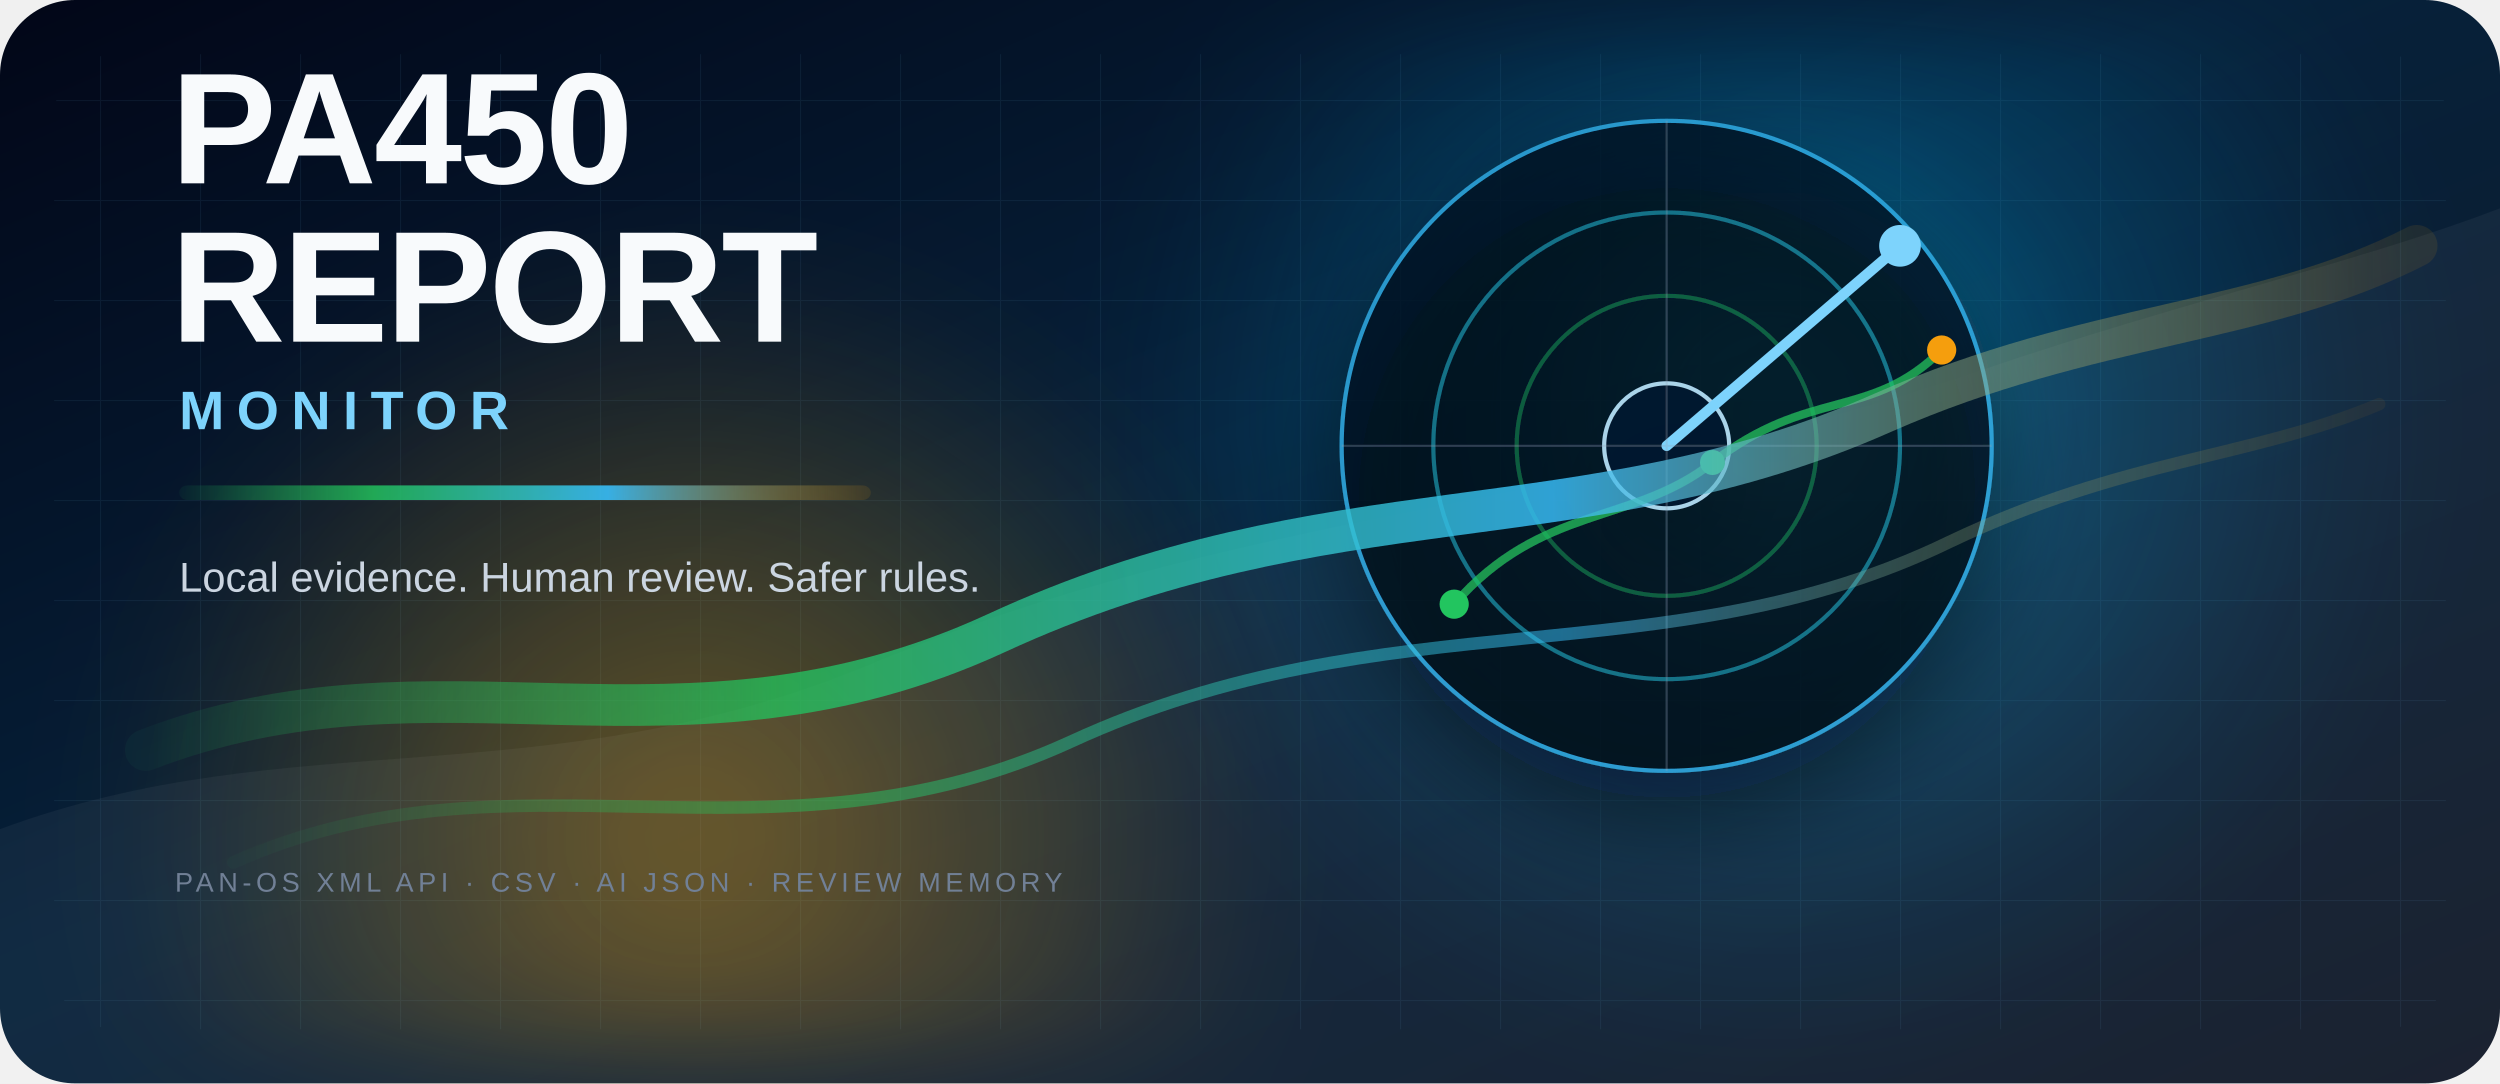
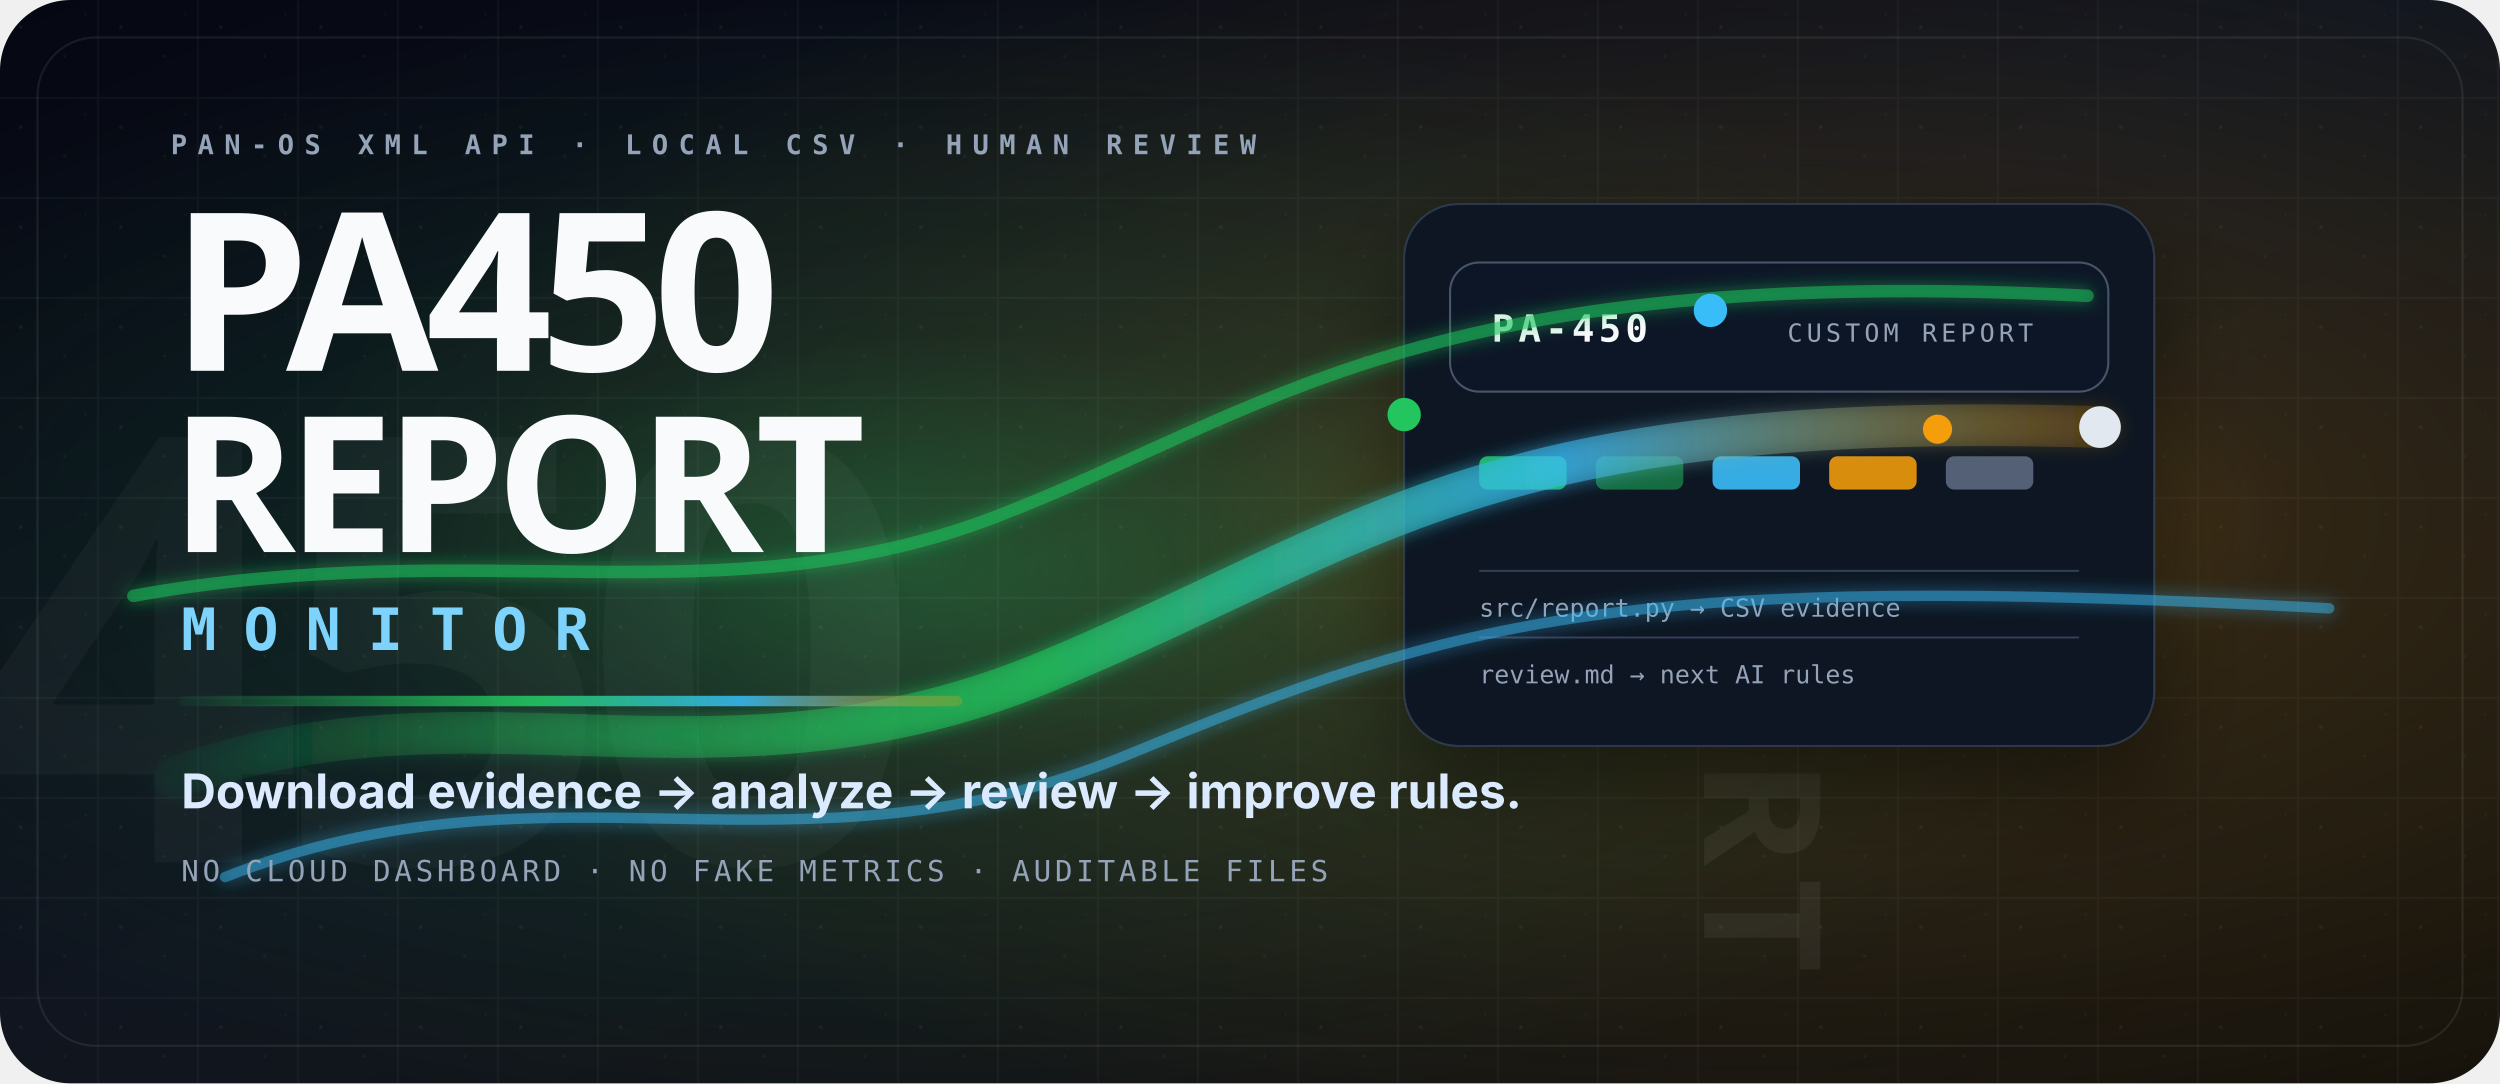
<svg xmlns="http://www.w3.org/2000/svg" width="1200" height="520" viewBox="0 0 1200 520" role="img" aria-labelledby="title desc">
  <defs>
-     <linearGradient id="bg" x1="0" y1="0" x2="1" y2="1">
-       <stop offset="0" stop-color="#020617" />
-       <stop offset="0.45" stop-color="#06213a" />
-       <stop offset="1" stop-color="#111827" />
+     <linearGradient id="paper" x1="0" y1="0" x2="1" y2="1">
+       <stop offset="0" stop-color="#050712" />
+       <stop offset="0.48" stop-color="#10151f" />
+       <stop offset="1" stop-color="#17130b" />
    </linearGradient>
-     <radialGradient id="glowCyan" cx="50%" cy="50%" r="50%">
-       <stop offset="0" stop-color="#22d3ee" stop-opacity="0.75" />
-       <stop offset="0.42" stop-color="#0ea5e9" stop-opacity="0.24" />
-       <stop offset="1" stop-color="#0ea5e9" stop-opacity="0" />
-     </radialGradient>
-     <radialGradient id="glowAmber" cx="50%" cy="50%" r="50%">
-       <stop offset="0" stop-color="#f59e0b" stop-opacity="0.42" />
+     <radialGradient id="amberGlow" cx="70%" cy="48%" r="58%">
+       <stop offset="0" stop-color="#f59e0b" stop-opacity="0.36" />
+       <stop offset="0.38" stop-color="#f59e0b" stop-opacity="0.12" />
      <stop offset="1" stop-color="#f59e0b" stop-opacity="0" />
    </radialGradient>
-     <linearGradient id="horizon" x1="0" y1="0" x2="1" y2="0">
+     <radialGradient id="greenGlow" cx="37%" cy="52%" r="52%">
+       <stop offset="0" stop-color="#22c55e" stop-opacity="0.32" />
+       <stop offset="0.4" stop-color="#22c55e" stop-opacity="0.10" />
+       <stop offset="1" stop-color="#22c55e" stop-opacity="0" />
+     </radialGradient>
+     <linearGradient id="wire" x1="0" y1="0" x2="1" y2="0">
      <stop offset="0" stop-color="#22c55e" stop-opacity="0.05" />
-       <stop offset="0.28" stop-color="#22c55e" stop-opacity="0.82" />
-       <stop offset="0.62" stop-color="#38bdf8" stop-opacity="0.9" />
-       <stop offset="1" stop-color="#f59e0b" stop-opacity="0.1" />
+       <stop offset="0.45" stop-color="#22c55e" stop-opacity="0.9" />
+       <stop offset="0.72" stop-color="#38bdf8" stop-opacity="0.85" />
+       <stop offset="1" stop-color="#f59e0b" stop-opacity="0.25" />
    </linearGradient>
-     <pattern id="grid" width="48" height="48" patternUnits="userSpaceOnUse">
-       <path d="M48 0H0V48" fill="none" stroke="#7dd3fc" stroke-opacity="0.07" />
+     <filter id="softShadow" x="-20%" y="-20%" width="140%" height="140%">
+       <feDropShadow dx="0" dy="18" stdDeviation="22" flood-color="#000000" flood-opacity="0.45" />
+     </filter>
+     <filter id="glow" x="-30%" y="-30%" width="160%" height="160%">
+       <feGaussianBlur stdDeviation="4" result="blur" />
+       <feMerge>
+         <feMergeNode in="blur" />
+         <feMergeNode in="SourceGraphic" />
+       </feMerge>
+     </filter>
+     <pattern id="grain" width="48" height="48" patternUnits="userSpaceOnUse">
+       <path d="M0 47H48M47 0V48" stroke="#ffffff" stroke-opacity="0.035" />
+       <circle cx="10" cy="13" r="0.9" fill="#fff" opacity="0.05" />
+       <circle cx="31" cy="27" r="0.7" fill="#fff" opacity="0.045" />
+       <circle cx="41" cy="7" r="0.6" fill="#fff" opacity="0.035" />
    </pattern>
-     <filter id="blur" x="-45%" y="-45%" width="190%" height="190%">
-       <feGaussianBlur stdDeviation="34" />
-     </filter>
-     <filter id="shadow" x="-35%" y="-35%" width="170%" height="170%">
-       <feDropShadow dx="0" dy="24" stdDeviation="22" flood-color="#020617" flood-opacity="0.62" />
-     </filter>
+     <clipPath id="safe">
+       <rect x="0" y="0" width="1200" height="520" rx="34" />
+     </clipPath>
  </defs>
-   <rect width="1200" height="520" rx="36" fill="url(#bg)" />
-   <rect x="26" y="26" width="1148" height="468" rx="30" fill="url(#grid)" />
-   <circle cx="850" cy="198" r="310" fill="url(#glowCyan)" filter="url(#blur)" />
-   <circle cx="332" cy="402" r="280" fill="url(#glowAmber)" filter="url(#blur)" />
-   <path d="M0 398 C140 346 262 384 420 318 C594 245 756 244 950 178 C1050 144 1132 126 1200 100 L1200 520 L0 520 Z" fill="#ffffff" opacity="0.045" />
-   <g transform="translate(800 214)" filter="url(#shadow)">
-     <circle r="156" fill="#03111f" opacity="0.72" stroke="#38bdf8" stroke-width="2" />
-     <circle r="112" fill="none" stroke="#22d3ee" stroke-width="2" opacity="0.46" />
-     <circle r="72" fill="none" stroke="#22c55e" stroke-width="2" opacity="0.38" />
-     <circle r="30" fill="#071a2f" stroke="#bae6fd" stroke-width="2" opacity="0.9" />
-     <path d="M0 0 L112 -96" stroke="#7dd3fc" stroke-width="5" stroke-linecap="round" />
-     <circle cx="112" cy="-96" r="10" fill="#7dd3fc" />
-     <path d="M0 -156V156 M-156 0H156" stroke="#94a3b8" stroke-opacity="0.28" />
-     <path d="M-102 76 C-60 28 -16 38 22 8 C68 -28 98 -12 132 -46" fill="none" stroke="#22c55e" stroke-width="4" stroke-linecap="round" opacity="0.72" />
-     <circle cx="-102" cy="76" r="7" fill="#22c55e" />
-     <circle cx="22" cy="8" r="6" fill="#22c55e" />
-     <circle cx="132" cy="-46" r="7" fill="#f59e0b" />
-   </g>
-   <path d="M70 360 C210 306 326 374 478 304 C638 230 760 262 904 198 C1004 154 1086 156 1160 118" stroke="url(#horizon)" stroke-width="20" fill="none" stroke-linecap="round" opacity="0.92" />
-   <path d="M112 414 C246 354 370 422 514 356 C666 286 800 326 936 260 C1020 220 1080 220 1142 194" stroke="url(#horizon)" stroke-width="6" fill="none" stroke-linecap="round" opacity="0.58" />
-   <g font-family="WenQuanYi Zen Hei, Microsoft JhengHei, Noto Sans TC, Segoe UI, Arial, sans-serif">
-     <g transform="translate(82 88)">
-       <text x="0" y="0" fill="#f8fafc" font-size="76" font-weight="900" letter-spacing="-1.2">PA450</text>
-       <text x="0" y="76" fill="#f8fafc" font-size="76" font-weight="900" letter-spacing="-1.2">REPORT</text>
-       <text x="4" y="118" fill="#7dd3fc" font-size="26" font-weight="800" letter-spacing="6">MONITOR</text>
-       <rect x="4" y="145" width="332" height="7" rx="4" fill="url(#horizon)" />
-       <text x="4" y="196" fill="#cbd5e1" font-size="20">Local evidence. Human review. Safer rules.</text>
+   <g clip-path="url(#safe)">
+     <rect width="1200" height="520" fill="url(#paper)" />
+     <rect width="1200" height="520" fill="url(#amberGlow)" />
+     <rect width="1200" height="520" fill="url(#greenGlow)" />
+     <rect width="1200" height="520" fill="url(#grain)" />
+     <text x="-18" y="414" font-family="'WenQuanYi Zen Hei', Arial Black, Impact, 'Noto Sans TC', sans-serif" font-size="286" font-weight="900" letter-spacing="-15" fill="#ffffff" opacity="0.035">450</text>
+     <text x="818" y="134" font-family="'WenQuanYi Zen Hei', Arial Black, Impact, 'Noto Sans TC', sans-serif" font-size="78" font-weight="900" letter-spacing="6" fill="#ffffff" opacity="0.055" transform="rotate(90 818 134)">REPORT</text>
+     <g transform="translate(674 98)" filter="url(#softShadow)">
+       <rect x="0" y="0" width="360" height="260" rx="26" fill="#0b1220" stroke="#334155" stroke-opacity="0.8" />
+       <rect x="22" y="28" width="316" height="62" rx="14" fill="#111827" stroke="#475569" />
+       <text x="42" y="66" fill="#f8fafc" font-family="JetBrains Mono, Consolas, monospace" font-size="18" font-weight="800" letter-spacing="2">PA-450</text>
+       <text x="184" y="66" fill="#94a3b8" font-family="JetBrains Mono, Consolas, monospace" font-size="12" letter-spacing="2">CUSTOM REPORT</text>
+       <g transform="translate(36 121)">
+         <rect width="42" height="16" rx="4" fill="#22c55e" opacity="0.88" />
+         <rect x="56" width="42" height="16" rx="4" fill="#22c55e" opacity="0.5" />
+         <rect x="112" width="42" height="16" rx="4" fill="#38bdf8" opacity="0.9" />
+         <rect x="168" width="42" height="16" rx="4" fill="#f59e0b" opacity="0.88" />
+         <rect x="224" width="42" height="16" rx="4" fill="#64748b" opacity="0.8" />
+       </g>
+       <g stroke="#334155" stroke-width="1">
+         <path d="M36 176H324" />
+         <path d="M36 208H324" />
+       </g>
+       <text x="36" y="198" fill="#94a3b8" font-family="JetBrains Mono, Consolas, monospace" font-size="12">src/report.py  →  CSV evidence</text>
+       <text x="36" y="230" fill="#94a3b8" font-family="JetBrains Mono, Consolas, monospace" font-size="12">review.md     →  next AI rules</text>
    </g>
-     <g transform="translate(84 428)">
-       <text x="0" y="0" fill="#718096" font-size="13" letter-spacing="2.2">PAN-OS XML API · CSV · AI JSON · REVIEW MEMORY</text>
+     <g fill="none" stroke-linecap="round" filter="url(#glow)">
+       <path d="M84 373 C230 322, 345 388, 503 322 S713 196, 1008 205" stroke="url(#wire)" stroke-width="20" opacity="0.66" />
+       <path d="M108 421 C265 359, 382 428, 542 362 S782 274, 1118 292" stroke="#38bdf8" stroke-width="5" opacity="0.45" />
+       <path d="M64 286 C230 256, 348 298, 478 248 S682 126, 1002 142" stroke="#22c55e" stroke-width="6" opacity="0.52" />
    </g>
+     <g>
+       <circle cx="674" cy="199" r="8" fill="#22c55e" />
+       <circle cx="821" cy="149" r="8" fill="#38bdf8" />
+       <circle cx="930" cy="206" r="7" fill="#f59e0b" />
+       <circle cx="1008" cy="205" r="10" fill="#e2e8f0" />
+     </g>
+     <g transform="translate(82 74)">
+       <text x="0" y="0" fill="#94a3b8" font-family="JetBrains Mono, Consolas, monospace" font-size="13" font-weight="700" letter-spacing="5">PAN-OS XML API · LOCAL CSV · HUMAN REVIEW</text>
+       <text x="0" y="104" fill="#f8fafc" font-family="'WenQuanYi Zen Hei', Arial Black, Impact, 'Noto Sans TC', sans-serif" font-size="106" font-weight="900" letter-spacing="-6">PA450</text>
+       <text x="0" y="191" fill="#f8fafc" font-family="'WenQuanYi Zen Hei', Arial Black, Impact, 'Noto Sans TC', sans-serif" font-size="91" font-weight="900" letter-spacing="-4">REPORT</text>
+       <text x="5" y="238" fill="#7dd3fc" font-family="JetBrains Mono, Consolas, monospace" font-size="28" font-weight="800" letter-spacing="13">MONITOR</text>
+       <rect x="4" y="260" width="376" height="5" rx="3" fill="url(#wire)" />
+       <text x="5" y="314" fill="#dbeafe" font-family="Inter, 'Noto Sans TC', sans-serif" font-size="23" font-weight="700">Download evidence → analyze → review → improve rules.</text>
+       <text x="5" y="349" fill="#94a3b8" font-family="JetBrains Mono, Consolas, monospace" font-size="14" letter-spacing="1.8">NO CLOUD DASHBOARD · NO FAKE METRICS · AUDITABLE FILES</text>
+     </g>
+     <rect x="18" y="18" width="1164" height="484" rx="28" fill="none" stroke="#f8fafc" stroke-opacity="0.08" />
  </g>
</svg>
